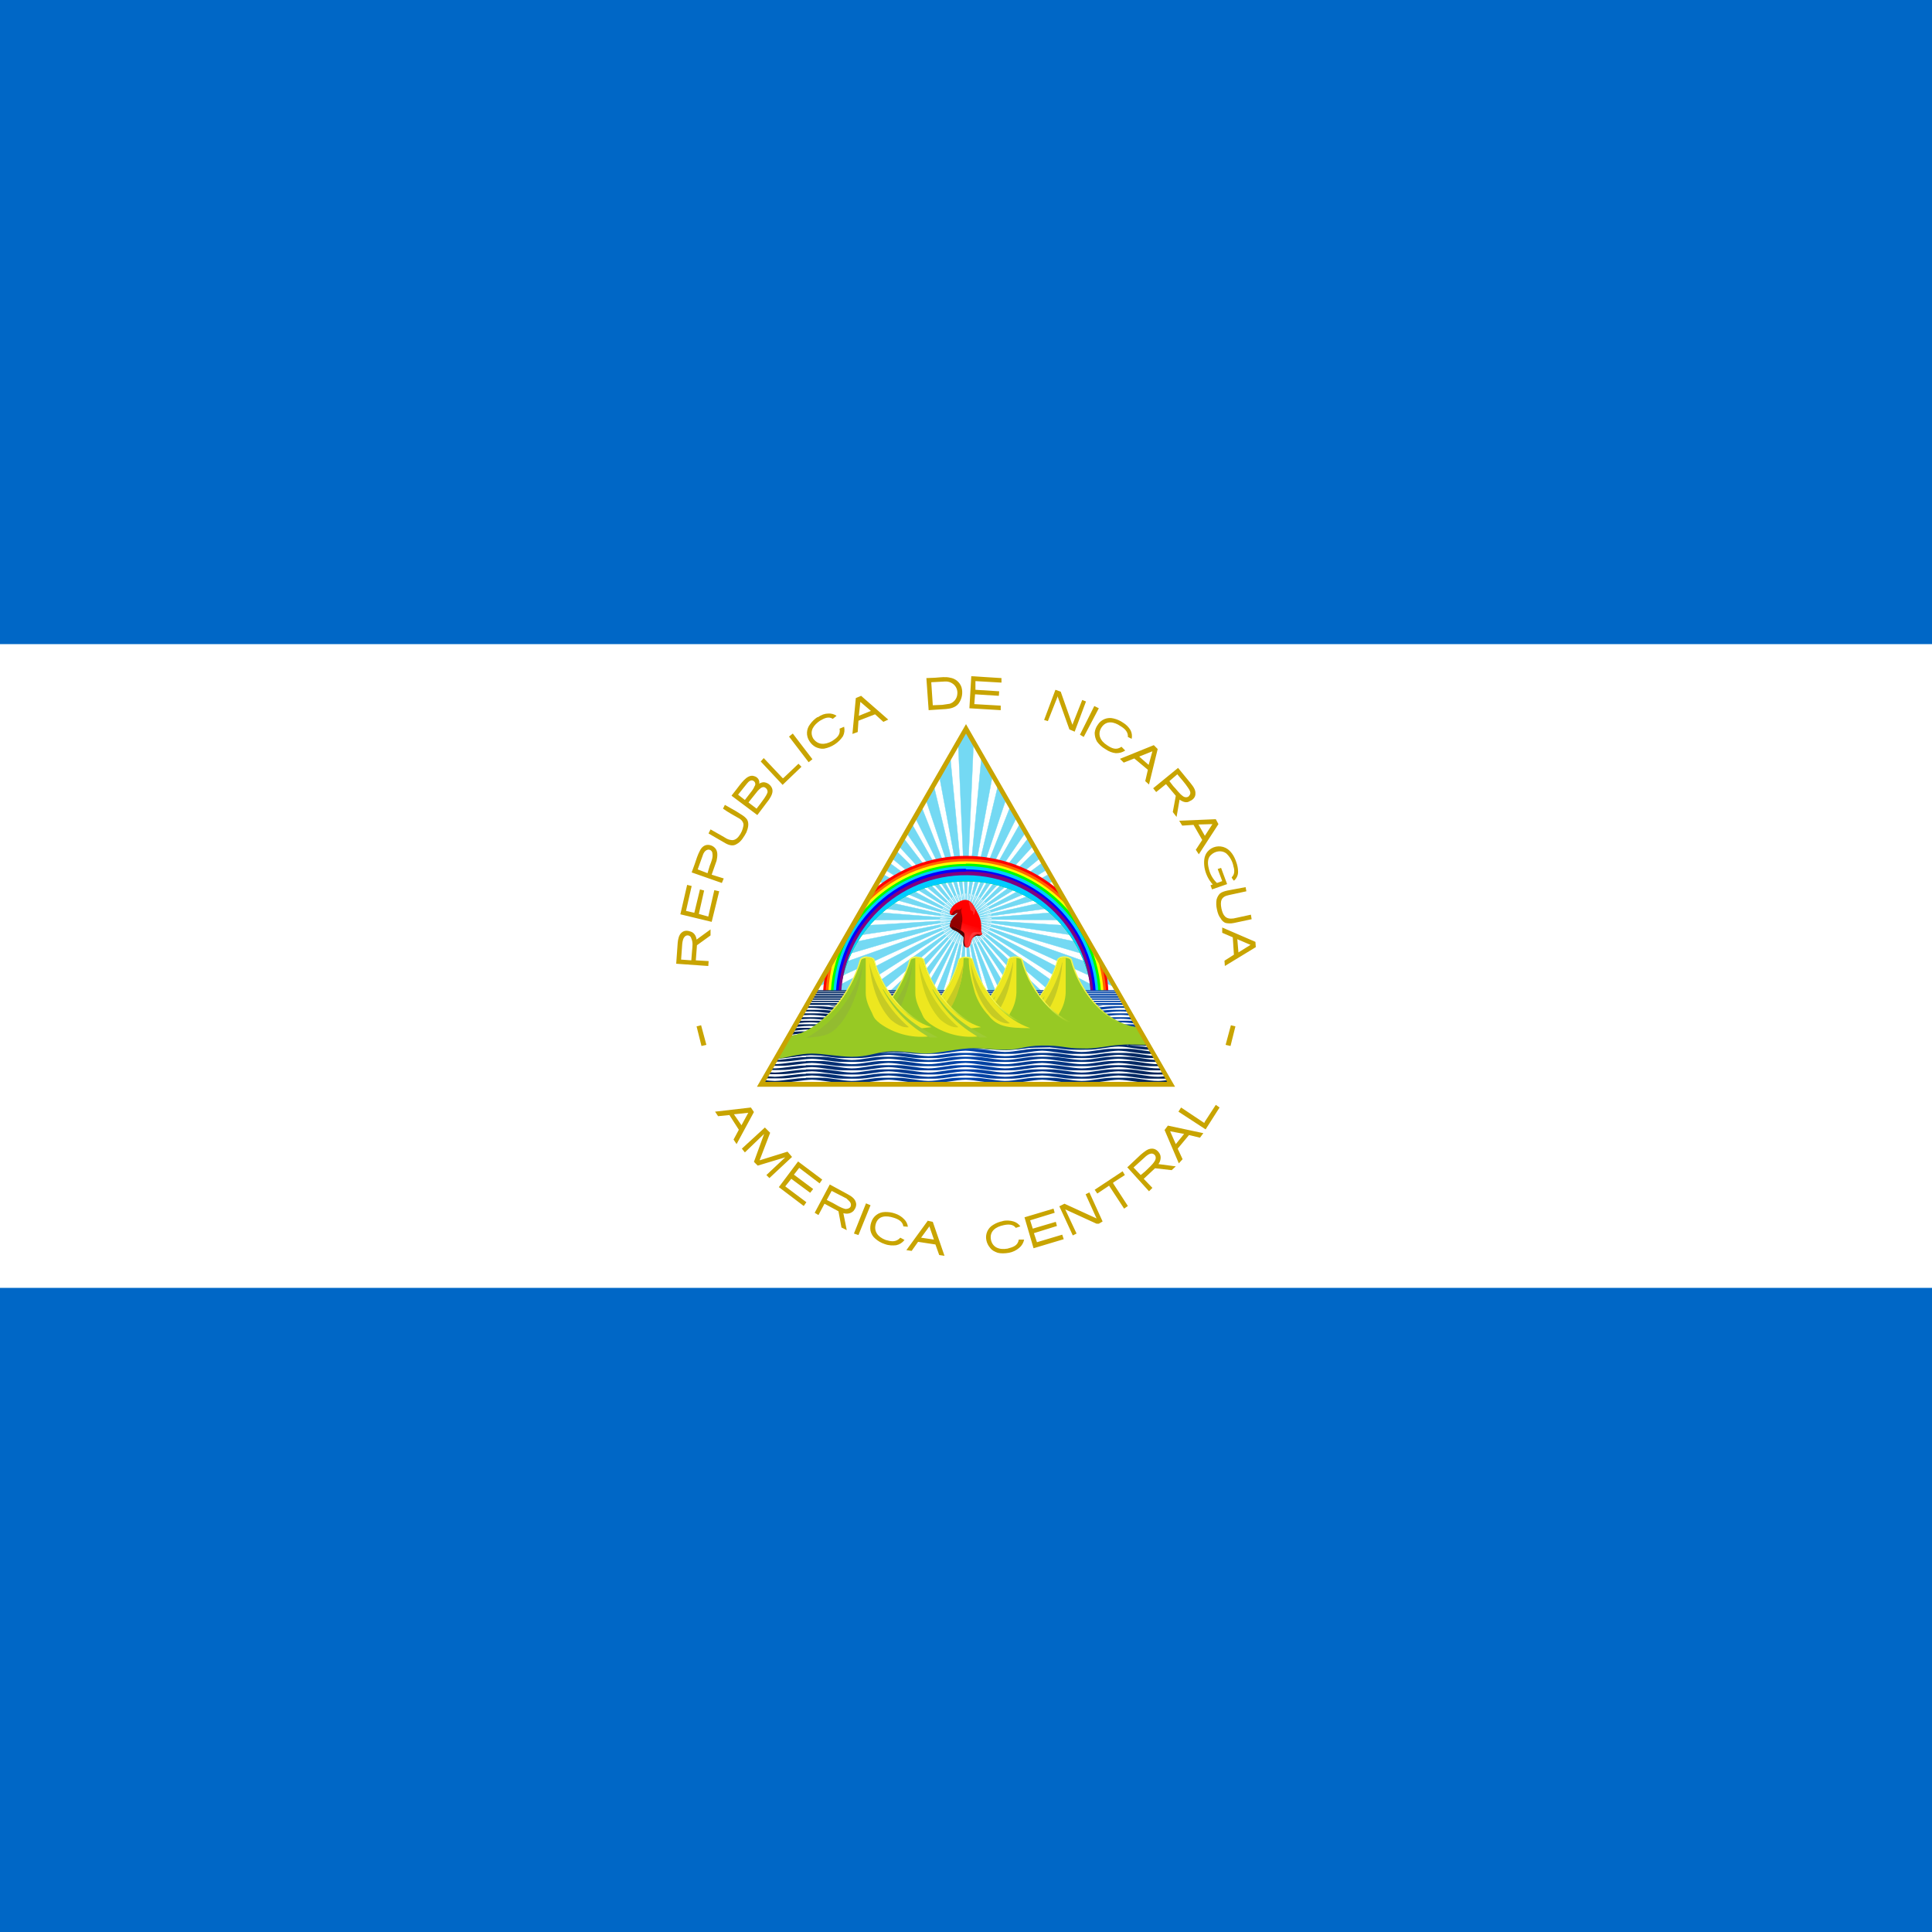
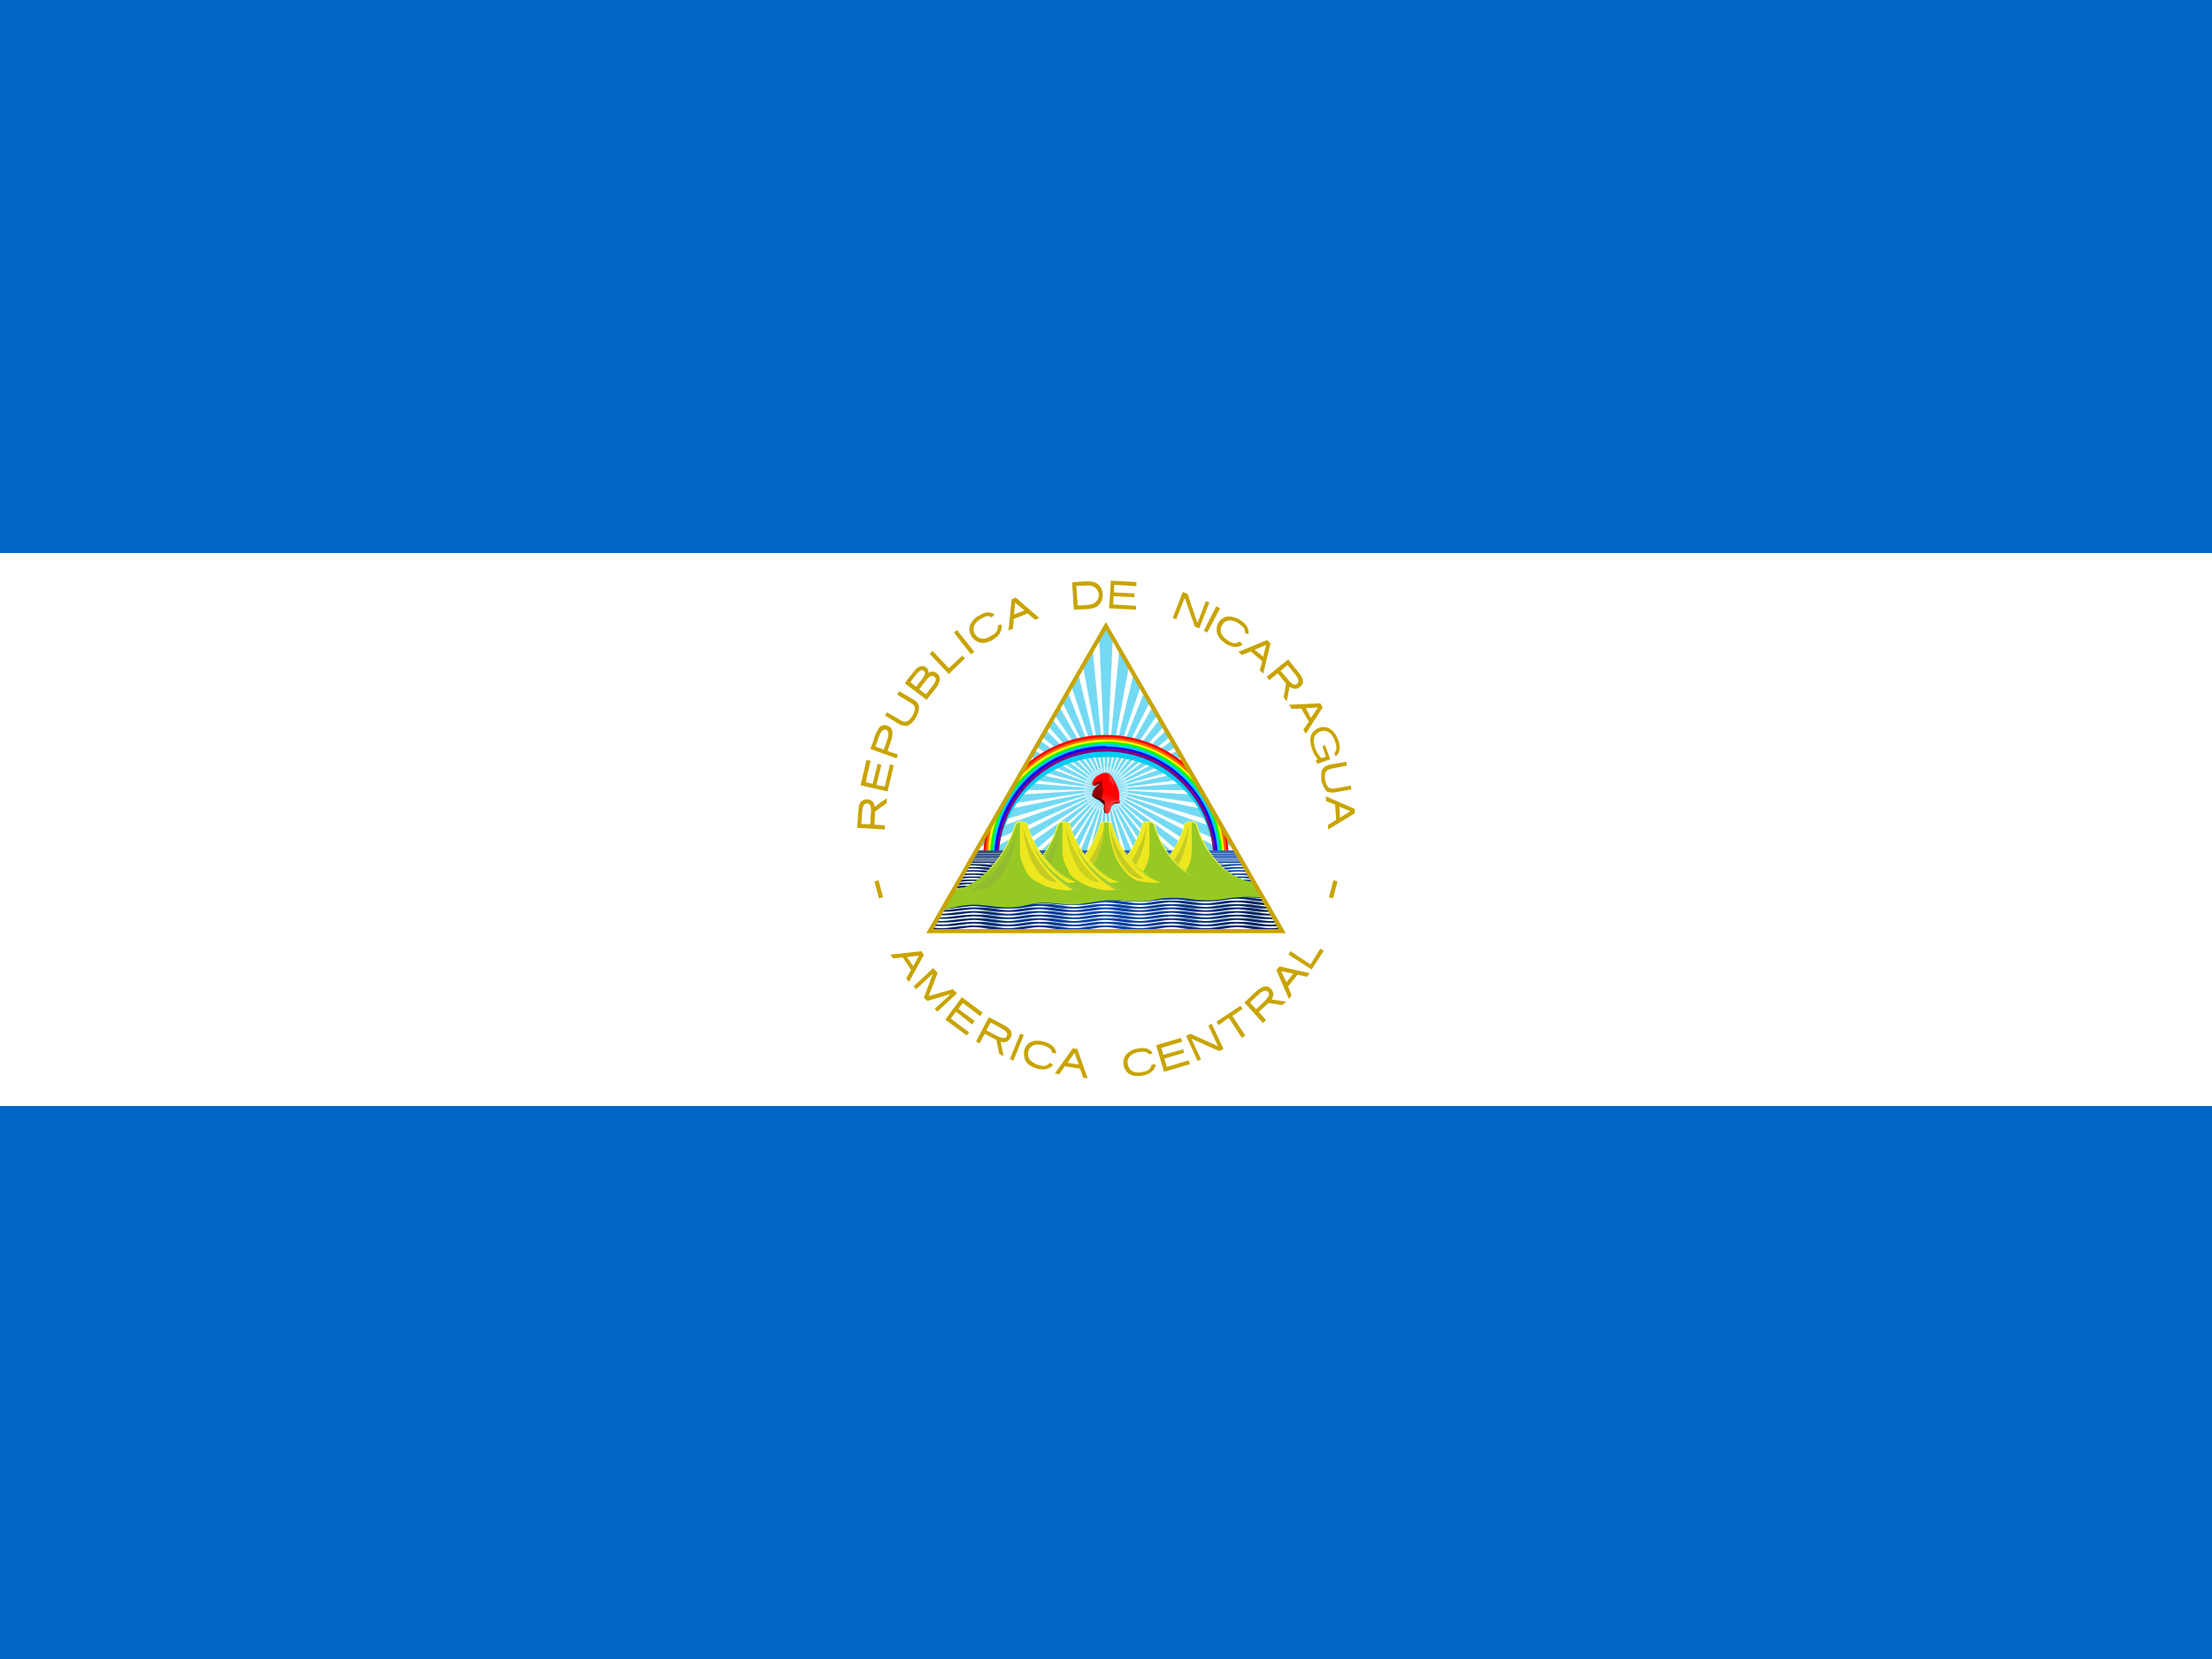
- <svg xmlns="http://www.w3.org/2000/svg" xmlns:xlink="http://www.w3.org/1999/xlink" id="flag-icon-css-ni" viewBox="0 0 512 512">
+ <svg xmlns="http://www.w3.org/2000/svg" xmlns:xlink="http://www.w3.org/1999/xlink" id="flag-icon-css-ni" viewBox="0 0 640 480">
  <defs>
    <linearGradient id="f" x1="498.7" x2="500.6" y1="289.1" y2="283.4" gradientUnits="userSpaceOnUse">
      <stop offset="0" stop-color="#510000" />
      <stop offset=".3" stop-color="#8a0000" />
      <stop offset="1" stop-color="#a00" />
    </linearGradient>
    <linearGradient id="g" x1="501.4" x2="502.9" y1="291.4" y2="287.4" gradientUnits="userSpaceOnUse">
      <stop offset="0" stop-color="#ff2a2a" />
      <stop offset="1" stop-color="red" />
    </linearGradient>
    <linearGradient id="b" x1="484.8" x2="484.8" y1="311.7" y2="317.6" gradientUnits="userSpaceOnUse">
      <stop offset="0" stop-color="#F5F549" />
      <stop offset="1" stop-color="#97C924" />
    </linearGradient>
    <linearGradient id="a">
      <stop offset="0" stop-color="#025" />
      <stop offset=".5" stop-color="#04a" />
      <stop offset="1" stop-color="#025" />
    </linearGradient>
    <linearGradient id="h" x1="444.5" x2="634.4" y1="317.5" y2="317.5" gradientUnits="userSpaceOnUse" xlink:href="#a" />
    <clipPath id="c">
      <path d="M500 226.4l-63.7 110.3h127.4z" />
    </clipPath>
    <linearGradient id="o" x1="444.5" x2="634.4" y1="317.5" y2="317.5" gradientUnits="userSpaceOnUse" xlink:href="#a" />
    <linearGradient id="p" x1="444.5" x2="634.4" y1="317.5" y2="317.5" gradientUnits="userSpaceOnUse" xlink:href="#a" />
    <linearGradient id="q" x1="444.5" x2="634.4" y1="317.5" y2="317.5" gradientUnits="userSpaceOnUse" xlink:href="#a" />
    <linearGradient id="r" x1="444.5" x2="634.4" y1="317.5" y2="317.5" gradientUnits="userSpaceOnUse" xlink:href="#a" />
    <linearGradient id="u" x1="484.8" x2="484.8" y1="311.7" y2="317.6" gradientUnits="userSpaceOnUse" xlink:href="#b" />
    <linearGradient id="x" x1="98.9" x2="125" y1="1440.2" y2="1440.2" gradientTransform="scale(4.45715 .22436)" gradientUnits="userSpaceOnUse" xlink:href="#a" />
    <linearGradient id="j" x1="444.5" x2="634.4" y1="317.5" y2="317.5" gradientUnits="userSpaceOnUse" xlink:href="#a" />
    <linearGradient id="l" x1="444.5" x2="634.4" y1="317.5" y2="317.5" gradientUnits="userSpaceOnUse" xlink:href="#a" />
    <linearGradient id="m" x1="444.5" x2="634.4" y1="317.5" y2="317.5" gradientUnits="userSpaceOnUse" xlink:href="#a" />
    <linearGradient id="i" x1="444.5" x2="634.4" y1="317.5" y2="317.5" gradientUnits="userSpaceOnUse" xlink:href="#a" />
    <linearGradient id="s" x1="484.8" x2="484.8" y1="311.7" y2="317.6" gradientUnits="userSpaceOnUse" xlink:href="#b" />
    <linearGradient id="v" x1="484.8" x2="484.8" y1="311.7" y2="317.6" gradientUnits="userSpaceOnUse" xlink:href="#b" />
    <linearGradient id="y" x1="47.9" x2="61.7" y1="3054.2" y2="3054.2" gradientTransform="scale(9.12405 .1096)" gradientUnits="userSpaceOnUse" xlink:href="#a" />
  </defs>
-   <path fill="#0067c6" d="M0 0h512v512H0z" />
-   <path fill="#fff" d="M0 170.7h512v170.6H0z" />
-   <path fill="#c8a400" d="M179.2 255.4l8.5.6.1-1.3-3.4-.2.3-4 3.6-2.6v-1.6l-3.7 2.7c-.1-.9-.6-1.8-1.5-2.1-.8-.3-1.7-.4-2.4.2-.8.6-1 1.8-1.1 2.7l-.4 5.6zm1.3-1.1l.3-4.2c.1-.7.2-1.5.8-2a1 1 0 0 1 1.6.6c.5 1 .3 2.2.2 3.3l-.2 2.5-2.7-.2zm-.2-12l8.3 2 2-8.1-1.3-.3-1.6 7-2.5-.7 1.4-6.2-1.1-.3-1.5 6.2-2.2-.5 1.5-6.6-1.2-.3-1.8 7.8zm3-11.1l8 2.8.5-1.2-3.2-1 1.3-3.7c.2-1 .4-2.2-.2-3.1a2.6 2.6 0 0 0-2.1-1.1c-1 0-1.7.7-2.1 1.5-.6 1.1-1 2.4-1.4 3.6l-.8 2.2zm1.6-.8l1.3-3.6c.2-.7.6-1.4 1.3-1.6.6-.2 1.3.3 1.3 1 .2 1-.3 2.2-.7 3.2l-.6 2-2.6-1zm2.9-9.5l4.5 2.6c.9.5 2 .8 2.9.2 1.2-.6 2-2 2.6-3.1.4-1 .8-2.3.2-3.4-.7-1-1.9-1.5-2.9-2.2l-3-1.7-.5 1c1.4 1 2.9 1.8 4.3 2.6.7.4 1.3 1.2 1.1 2a6 6 0 0 1-1.2 2.7c-.5.7-1.3 1.2-2.1 1-1-.1-1.6-.7-2.4-1.1l-3-1.7-.5 1zm6.1-10l6.8 5.1 3.1-4.1c.6-.9 1.2-2 .8-3a2.6 2.6 0 0 0-2.2-1.6c-.4 0-1 .2-1.2.4.2-1-.5-1.8-1.3-2-1-.4-2 .3-2.7 1-.8.8-1.5 1.8-2.2 2.7l-1.1 1.4zm1.7-.3l2.4-3c.4-.5 1-1 1.6-.7.6.3.7 1 .4 1.4-.4 1-1 1.6-1.6 2.4l-1 1.3-1.8-1.4zm2.8 2l2.4-3c.5-.5 1-1.1 1.7-1 .6.2 1 .8.9 1.4-.4 1.1-1.2 2-1.9 3l-1 1.3-2.1-1.6zm3.2-10.8l5.8 6.2 5-4.8-.8-.8-4 3.8h-.2l-5-5.3zm7.5-6.6l5.2 6.8 1-.8-5.2-6.8zm7.6-5.2a7.2 7.2 0 0 0-2 1.9 3.8 3.8 0 0 0-.2 4.5 4.4 4.4 0 0 0 1.7 1.6c.7.3 1.4.5 2.2.4a7.7 7.7 0 0 0 5-3.3 3.7 3.7 0 0 0 .3-2.5l-1.2.5c.3 1.7-.8 2.5-2 3.3-2 1.1-3.8 1-5-.7-1.1-2 .2-3.6 1.8-4.7 1.2-.7 2.3-1.2 3.4-.5l1-.8a3.4 3.4 0 0 0-2.2-.6c-.9 0-1.8.3-2.8 1zm10.1-5l-.9 9.5 1.4-.5.2-3 4.4-1.7 2.2 2 1.3-.6-7.2-6.3-1.4.6zm1.2 1l2.8 2.4-3.2 1.3.4-3.7zm17.5-6.3l.6 8.5 4.6-.3c1.2-.1 2.5-.4 3.3-1.4a5 5 0 0 0 .8-4.4 3.8 3.8 0 0 0-3-2.5c-1.2-.3-2.5-.1-3.9 0l-2.4.1zm1.3 1.1l3.7-.2a3.1 3.1 0 0 1 2 .6 2.9 2.9 0 0 1 1.2 2.7 2.9 2.9 0 0 1-2 2.6l-2 .3-2.5.1-.4-6zm10.6-1.6l-.5 8.5 8.3.5V187l-7-.4.2-2.6 6.3.4.1-1.2-6.3-.4v-2.3l6.9.4v-1.2l-8-.5zm22.3 3.6l-3 8 1 .3 2.5-6.3v-.3l.2.4 3 8.4 1.4.6 3-8-1-.4-2.5 6.3v.3l-.2-.3-3-8.5zm11.5 4.9l-4 7.6-1-.6 3.8-7.6zm6.4 3.8a7.2 7.2 0 0 0-2.5-1.1 3.8 3.8 0 0 0-4.2 1.7 4.4 4.4 0 0 0-.8 2.1c0 .8.2 1.6.6 2.3a7 7 0 0 0 2.2 2c1 .7 1.9 1 2.8 1.1 1 0 1.7-.2 2.5-.7l-1-1c-1.4 1-2.6.4-3.8-.4-1.9-1.2-2.6-3-1.5-4.7 1.3-2 3.4-1.5 5-.4 1.2.7 2.1 1.6 2 2.9l1 .5a3.4 3.4 0 0 0-.3-2.3 5.8 5.8 0 0 0-2-2zm8.1 6l-8.9 3.6 1 1 2.8-1.1 3.6 3-.7 3 1 .9 2.3-9.4-1-1zm-.3 1.6l-1 3.6-2.5-2.2 3.5-1.4zm6.8 4.4l-6.6 5.4.8 1 2.6-2.1 2.6 3.1-.8 4.3 1 1.3.8-4.6c.8.6 1.9 1 2.7.4.8-.3 1.5-1 1.5-1.9.1-1.2-.7-2.1-1.4-3l-3.2-3.9zm-.2 1.7c1 1.2 2 2.3 2.8 3.5.4.6 1 1.4.4 2.1-.3.6-1.2.6-1.7.2-1-.7-1.7-1.8-2.6-2.7l-1-1.3 2.1-1.8zm10.1 11.9l-9.6.4.8 1.3 3-.2 2.3 4-1.7 2.6.8 1.2 5.2-8-.7-1.3zm-.8 1.3l-2 3.1-1.7-3 3.7-.1zm6.3 10c-.5-1.5-1.4-3-2.8-3.7a4 4 0 0 0-4.8 1c-1 1.2-1 2.8-.8 4.2a9 9 0 0 0 2.2 4.5l-.6.2.4 1.1 4-1.4-1.6-4.3-.9.3 1.2 3.2-1.4.5a7.5 7.5 0 0 1-2.2-4c-.3-1.2-.3-2.6.6-3.4 1-1 2.7-1.4 4-.5a6.2 6.2 0 0 1 2 3.6c.3.9.3 2-.4 2.7-.2.1 0 .3.1.5l.4.5a3 3 0 0 0 1.1-2.4c0-.9-.2-1.8-.5-2.6zm2.5 6.7l-4.8.9c-.9.2-1.5.4-2 .8-.4.4-.7.9-.9 1.6a6.8 6.8 0 0 0 .1 2.6c.2 1 .5 1.8 1 2.4.3.6.8 1 1.3 1.2.6.1 1.3.2 2.2 0l4.7-1-.2-1.2-4.6 1c-2.1.3-2.8-.8-3.2-2.6-.4-2-.1-3.2 2-3.6l4.6-1-.2-1.1zm2.6 14.5l-8.8-3.8v1.4l2.8 1.2.3 4.6-2.5 1.6.1 1.4 8.2-5-.1-1.4zm-1.3.8l-3.2 2-.3-3.5 3.5 1.5zm-145.6 21.3l-1.2.3 1.3 5.2 1.3-.3zm140.4 0l1.2.3-1.3 5.2-1.3-.3zM199 293.5l-9.5 1.1.8 1.2 3-.3 2.5 3.9-1.4 2.6.8 1.2 4.6-8.5-.8-1.2zm-.7 1.4l-1.8 3.3-2-2.9 3.8-.4zm4.4 3.9l-6.1 5.6.8 1 5.1-4.9-2.7 7.4 1 1 7.3-2.2-5 4.7.8.8 6-5.6-1.2-1.4-7.4 2.3 2.8-7.3zm8.8 9l-5.1 6.8 6.6 5 .7-1-5.6-4.2 1.6-2 5 3.7.8-1-5.1-3.8 1.4-1.8 5.4 4.1.7-1-6.4-4.8zm8.4 6.1l-4 7.5 1 .6 1.6-3 3.7 2 .8 4.3 1.4.7-.9-4.5c1 .3 2 .1 2.7-.6.5-.6.9-1.5.6-2.3-.3-1.1-1.4-1.7-2.3-2.2l-4.6-2.5zm.5 1.7l3.9 2c.5.5 1.3 1 1.2 1.8 0 .7-.8 1-1.4 1-1.3-.3-2.3-1-3.4-1.6l-1.6-.8 1.3-2.4zm9.1 3.3l-3.2 8 1.2.4 3.2-7.9zm7.7 2.7a7.2 7.2 0 0 0-2.7-.4 3.8 3.8 0 0 0-3.6 2.7 4.4 4.4 0 0 0-.2 2.3c.2.8.6 1.5 1.2 2a7 7 0 0 0 2.6 1.5c1.1.4 2.1.4 3 .3a3.7 3.7 0 0 0 2.2-1.4l-1.1-.6c-1.2 1.3-2.5 1-3.9.6-2.1-.8-3.2-2.3-2.6-4.3.7-2.2 2.8-2.2 4.7-1.6 1.3.4 2.4 1 2.6 2.3l1.2.1a3.4 3.4 0 0 0-1-2 5.8 5.8 0 0 0-2.4-1.5zm8.6 2l-5.6 7.7 1.4.2 1.7-2.4 4.6.7 1 2.8 1.4.2-3.1-9-1.4-.3zm.5 1.4l1.2 3.5-3.4-.5 2.2-3zm19.5-1.4a7.2 7.2 0 0 0-2.6 1 3.8 3.8 0 0 0-1.8 4.1 4.4 4.4 0 0 0 1 2c.5.7 1.2 1 2 1.3.8.2 1.8.2 3 0a5.8 5.8 0 0 0 2.7-1.3 3.7 3.7 0 0 0 1.3-2.2H270c-.3 1.7-1.6 2-3 2.4-2.3.4-4-.4-4.4-2.4-.4-2.3 1.4-3.4 3.3-3.8 1.3-.3 2.6-.3 3.3.7l1.2-.4a3.4 3.4 0 0 0-1.8-1.3 5.8 5.8 0 0 0-3-.1zm5.7-1l2.4 8.2 8-2.4-.4-1.2-6.7 2-.8-2.4 6.1-1.9-.3-1.1-6.1 1.8-.7-2.2 6.5-2-.3-1.1-7.7 2.3zm9.2-3l3.6 7.8 1-.5-3-6.4 8.3 3.8h.6l1-.6-3.5-7.7-1 .5 2.9 6.4-8.5-3.9-1.4.7zm9.4-4.3l.7 1 3-2 .1-.1 4 6.1 1-.7-3.9-6v-.2l3.1-2-.6-1zm8.6-6l5.8 6.4.9-.9-2.3-2.4 3-2.8 4.4.5 1.1-1-4.6-.6c.6-.8.8-2 .3-2.8-.4-.7-1.1-1.3-2-1.3-1.2 0-2 .8-3 1.6l-3.6 3.4zm1.7.1l3.3-3c.5-.4 1.4-1 2.1-.5.6.4.6 1.2.2 1.8-.6 1-1.6 1.8-2.5 2.7l-1.2 1-1.9-2zm8.2-10l3.8 8.9 1-1.1-1.3-2.8 3-3.6 2.9.7.9-1.2-9.4-2-.9 1.2zm1.5.4l3.7.7-2.2 2.7-1.5-3.4zm2.2-5.2l7.2 4.7 3.7-5.8-1-.7-3 4.6v.2l-.2-.1-6-4z" />
-   <g clip-path="url(#c)" transform="translate(-170.7) scale(.85333)">
+   <path fill="#0067c6" d="M0 0h640v480H0z" />
+   <path fill="#fff" d="M0 160h640v160H0z" />
+   <path fill="#c8a400" d="M248 239.5l8 .5v-1.2l-3-.2.2-3.8 3.3-2.4.1-1.5-3.5 2.5c-.1-.8-.6-1.7-1.4-2-.8-.2-1.6-.2-2.3.3-.8.6-1 1.6-1 2.5l-.4 5.3zm1.2-1.1l.3-4c.1-.6.2-1.4.8-1.8a1 1 0 0 1 1.5.5c.4 1 .2 2.1.1 3.2l-.1 2.2-2.6-.1zm-.2-11.2l7.8 1.8 1.8-7.6a198 198 0 0 1-1.1-.2l-1.5 6.4-2.4-.5 1.4-5.8-1.1-.3-1.4 5.8-2-.5 1.4-6.2-1.2-.2-1.7 7.3zm2.8-10.5l7.6 2.7.4-1.1-3-1 1.2-3.5c.2-1 .4-2-.1-3a2.5 2.5 0 0 0-2-1c-1 0-1.6.7-2 1.5-.6 1-1 2.2-1.3 3.4l-.8 2zm1.5-.7l1.2-3.4c.3-.6.6-1.3 1.3-1.5a1 1 0 0 1 1.2.9c.2 1-.3 2-.6 3l-.7 1.9-2.4-.9zm2.7-9l4.3 2.6c.8.4 1.8.6 2.7.2a6.5 6.5 0 0 0 2.4-3c.4-1 .8-2.2.2-3.2-.6-1-1.7-1.4-2.7-2l-2.7-1.6-.6 1 4 2.4c.7.4 1.2 1 1.1 1.9a6 6 0 0 1-1.2 2.5c-.4.6-1.2 1.1-2 1-.8-.2-1.5-.8-2.2-1.2l-2.7-1.5-.6 1zm5.8-9.3l6.3 4.8 3-3.8c.6-.9 1-2 .7-3a2.5 2.5 0 0 0-2-1.4c-.5 0-1 .3-1.2.4.2-.9-.5-1.7-1.2-1.9-1-.3-2 .3-2.6 1l-2 2.5-1 1.4zm1.6-.3c.7-1 1.4-2 2.2-2.8.4-.4 1-1 1.5-.6.5.2.7.9.4 1.3-.4.9-1 1.5-1.6 2.3l-.8 1.1-1.7-1.3zm2.6 2l2.3-3c.4-.4 1-1 1.6-.8.6.1 1 .7.8 1.3-.3 1-1.1 1.8-1.8 2.7l-1 1.3-2-1.5zm3-10.2l5.5 5.8 4.7-4.5-.8-.8-3.8 3.6h-.1l-4.7-5zm7-6.2l4.9 6.3 1-.7-5-6.3zm7.2-4.9a6.7 6.7 0 0 0-2 1.8 3.6 3.6 0 0 0-.1 4.2 4.1 4.1 0 0 0 1.6 1.5 3.6 3.6 0 0 0 2 .4 6.5 6.5 0 0 0 2.7-1 5.4 5.4 0 0 0 2-2c.4-.8.5-1.6.3-2.4l-1 .4c.2 1.6-.8 2.4-2 3-1.8 1.2-3.5 1.1-4.6-.5-1.1-1.9 0-3.4 1.6-4.4 1.1-.7 2.2-1.2 3.2-.5l.9-.8a3.2 3.2 0 0 0-2-.6c-.9 0-1.7.4-2.6 1zm9.5-4.7l-.9 9 1.3-.5.2-2.8 4-1.6 2.2 1.8 1.2-.5-6.8-5.9-1.2.5zm1 1l2.7 2.2-3 1.2.3-3.5zm16.5-6l.5 8 4.3-.2c1.2-.2 2.4-.4 3.1-1.4 1-1 1.2-2.7.7-4.1a3.5 3.5 0 0 0-2.7-2.4c-1.2-.2-2.4 0-3.6 0l-2.3.2zm1.2 1.1l3.5-.1a3 3 0 0 1 1.8.5c.8.6 1.3 1.5 1.2 2.5a2.7 2.7 0 0 1-2 2.4c-.6.2-1.3.2-1.9.3l-2.2.1-.4-5.7zm10-1.5l-.5 8 7.8.4v-1.1l-6.6-.4.1-2.4 6 .3v-1.1l-5.9-.3.1-2.2 6.4.4v-1.2l-7.5-.4zm20.8 3.3l-2.9 7.5 1 .4 2.4-6v-.2l.2.3 2.8 8 1.3.5 2.9-7.5-1-.4-2.3 6-.1.2-.2-.3-2.7-8zM353 176l-3.7 7-1-.5 3.6-7.1zm6 3.5a6.7 6.7 0 0 0-2.4-1 3.6 3.6 0 0 0-4 1.5 4.1 4.1 0 0 0-.6 2.1c0 .7.1 1.4.6 2.1.4.7 1 1.3 2 2a6 6 0 0 0 2.7 1 3.5 3.5 0 0 0 2.2-.7l-.8-.9c-1.4 1-2.5.3-3.6-.4-1.8-1.2-2.5-2.8-1.4-4.5 1.2-1.8 3.1-1.3 4.7-.3 1 .7 2 1.5 1.8 2.7l1 .4a3.2 3.2 0 0 0-.3-2c-.4-.8-1-1.4-1.9-2zm7.6 5.7l-8.3 3.4 1 .9 2.6-1 3.3 2.8-.7 2.7 1 .9 2.1-8.8-1-.9zm-.3 1.4l-.8 3.4-2.5-2 3.3-1.4zm6.4 4.2l-6.2 5 .7 1 2.5-2 2.4 3-.7 4 .9 1.1.8-4.2c.7.5 1.7.8 2.5.4.7-.4 1.4-1 1.4-1.8 0-1.1-.7-2-1.3-2.8l-3-3.7zm-.2 1.6l2.6 3.2c.4.6.9 1.4.4 2-.3.6-1.1.6-1.6.2-1-.7-1.6-1.7-2.4-2.6l-1-1.1 2-1.7zm9.5 11.1l-9 .4.7 1.2 2.8-.1 2.2 3.8-1.6 2.3.7 1.2 4.9-7.6-.7-1.2zm-.7 1.2l-2 3-1.5-2.8 3.5-.2zm5.9 9.4c-.5-1.3-1.3-2.7-2.7-3.4a3.8 3.8 0 0 0-4.5 1c-1 1-1 2.5-.7 3.9.3 1.5 1 3 2 4.1l-.6.2.4 1.1 3.8-1.3-1.5-4.1-.8.3 1 3-1.2.5a7 7 0 0 1-2.1-3.8c-.3-1.1-.3-2.4.5-3.2 1-1 2.6-1.3 3.7-.5s1.7 2.1 2 3.4c.3.9.2 1.9-.4 2.6-.2 0 0 .3.1.4l.3.5a2.8 2.8 0 0 0 1.1-2.2 7 7 0 0 0-.4-2.5zm2.3 6.3l-4.5.8a4.1 4.1 0 0 0-1.9.8 2.5 2.5 0 0 0-.8 1.5v2.4c.3 1 .6 1.7 1 2.3.3.6.7 1 1.2 1a4 4 0 0 0 2 0l4.5-.8-.2-1.1-4.4.8c-2 .4-2.6-.6-3-2.4-.3-1.8 0-3 1.9-3.3l4.4-.9-.2-1.1zm2.4 13.6l-8.3-3.6.1 1.4 2.6 1 .3 4.4-2.4 1.5.1 1.3 7.7-4.7-.1-1.3zm-1.2.7l-3 1.9-.2-3.2 3.2 1.3zm-136.5 20l-1.2.3 1.3 4.9 1.2-.3zm131.6 0l1.2.3-1.3 4.9-1.2-.3zm-119.2 20.5l-9 1 .8 1.1 2.8-.3 2.4 3.6-1.4 2.5.8 1 4.3-7.8-.7-1.1zm-.7 1.3l-1.7 3-1.8-2.6 3.5-.4zm4.1 3.6l-5.7 5.3.8.8 4.8-4.5-2.6 7 1 .9 6.8-2-4.7 4.3.8.8 5.7-5.3-1.2-1.2-7 2 2.6-6.7zm8.3 8.4l-4.8 6.5 6.2 4.6.7-.9-5.3-4 1.5-2 4.7 3.7.7-1-4.7-3.5 1.3-1.7 5 3.8.7-1-6-4.5zm7.8 5.8l-3.7 7 1 .6 1.5-2.8 3.4 1.8.8 4 1.3.7-.9-4.2c.9.3 2 .1 2.5-.6.5-.6.9-1.3.6-2.1-.2-1-1.3-1.6-2.1-2.1l-4.4-2.3zm.5 1.5l3.6 2c.6.4 1.3.9 1.2 1.6 0 .7-.7 1-1.3.9-1.2-.2-2.2-.9-3.2-1.4l-1.5-.8 1.2-2.3zm8.6 3.2l-3 7.4 1 .5 3-7.4zm7.2 2.5a6.7 6.7 0 0 0-2.6-.4 3.6 3.6 0 0 0-3.4 2.6 4.1 4.1 0 0 0 0 2.1c0 .8.4 1.4 1 2a6 6 0 0 0 2.4 1.3 5.4 5.4 0 0 0 2.9.2 3.4 3.4 0 0 0 2-1.2l-1-.6c-1 1.3-2.3 1-3.6.5-2-.7-3.1-2-2.5-4 .7-2 2.7-2 4.4-1.5 1.2.4 2.3 1 2.4 2.1l1.2.2a3.2 3.2 0 0 0-.9-2 5.4 5.4 0 0 0-2.3-1.3zm8 1.8l-5.2 7.3 1.3.2 1.6-2.3 4.4.7.9 2.6 1.3.2-3-8.5-1.3-.2zm.5 1.3l1.2 3.4-3.2-.5 2-2.9zm18.3-1.2c-1 .1-1.7.4-2.4.9a3.6 3.6 0 0 0-1.7 3.9c.1.7.4 1.3 1 2 .4.5 1 .8 1.8 1 .7.2 1.7.2 2.8 0 1-.2 2-.6 2.6-1.2a3.4 3.4 0 0 0 1.1-2h-1.2c-.3 1.6-1.5 2-2.8 2.2-2.1.4-3.7-.3-4.1-2.3-.4-2.1 1.3-3.1 3-3.5 1.3-.2 2.5-.3 3.2.7l1-.4a3.2 3.2 0 0 0-1.6-1.3 5.4 5.4 0 0 0-2.7 0zm5.3-1l2.3 7.7 7.5-2.2-.4-1.1-6.3 1.9-.7-2.4 5.7-1.7-.3-1-5.7 1.6-.6-2 6-1.8-.3-1.1-7.2 2.1zm8.7-2.7l3.3 7.3 1-.5-2.8-6 7.8 3.5h.5l1-.5-3.4-7.3-1 .5 2.8 6-8-3.6-1.2.6zm8.8-4.1l.6 1 2.8-2h.2l3.7 5.7 1-.7-3.7-5.6v-.1l2.9-2-.6-.9zm8-5.6l5.4 6 .9-.9-2.1-2.3 2.8-2.6 4 .6 1.2-1-4.3-.6c.5-.7.7-1.8.2-2.6-.4-.7-1-1.3-1.9-1.2-1 0-2 .8-2.7 1.4l-3.5 3.3zm1.6.1l3-2.8c.6-.4 1.4-.9 2-.5.7.3.7 1.1.3 1.6-.6 1-1.5 1.7-2.4 2.6l-1.1 1-1.8-2zm7.7-9.4l3.6 8.3.8-1-1-2.6 2.7-3.4 2.7.6.9-1-8.8-2-.9 1.1zm1.4.3l3.5.7-2 2.5-1.5-3.2zm2.1-4.8l6.7 4.3 3.5-5.4-1-.6-2.7 4.3-.1.2h-.1l-5.7-3.8z" />
+   <g clip-path="url(#c)" transform="matrix(.8 0 0 .8 -80 0)">
    <path fill="#fff" d="M500 226.4l-31.5 54.5-15.4 26.7h93.8l-14.7-25.4-32.2-55.8z" />
    <g id="e">
      <g id="d">
        <path fill="#17c0eb" stroke="#17c0eb" stroke-width=".1" d="M500 226.4l-2.4 4 2.4 55 2.4-55z" opacity=".6" />
        <path fill="#fff" d="M500 277.5h-.1l.1 3 .1-3h-.1z" />
      </g>
      <use width="100%" height="100%" transform="rotate(72 500 285.5)" xlink:href="#d" />
      <use width="100%" height="100%" transform="rotate(144 500 285.5)" xlink:href="#d" />
      <use width="100%" height="100%" transform="rotate(-144 500 285.5)" xlink:href="#d" />
      <use width="100%" height="100%" transform="rotate(-72 500 285.5)" xlink:href="#d" />
    </g>
    <use width="100%" height="100%" transform="rotate(8 500 285.5)" xlink:href="#e" />
    <use width="100%" height="100%" transform="rotate(16 500 285.5)" xlink:href="#e" />
    <use width="100%" height="100%" transform="rotate(24 500 285.5)" xlink:href="#e" />
    <use width="100%" height="100%" transform="rotate(32 500 285.5)" xlink:href="#e" />
    <use width="100%" height="100%" transform="rotate(40 500 285.5)" xlink:href="#e" />
    <use width="100%" height="100%" transform="rotate(48 500 285.5)" xlink:href="#e" />
    <use width="100%" height="100%" transform="rotate(56 500 285.5)" xlink:href="#e" />
    <use width="100%" height="100%" transform="rotate(64 500 285.5)" xlink:href="#e" />
    <path fill="red" d="M500 265.8a44.2 44.2 0 0 0-29 10.8L456.4 302a45 45 0 0 0-.8 8.3h5a39.4 39.4 0 0 1 78.7 0h5a45 45 0 0 0-.7-8.3L529 276.6a44.3 44.3 0 0 0-29-10.8z" />
    <path fill="#f60" d="M500 266.7a43.5 43.5 0 0 0-30.3 12.2l-12 20.9a43.6 43.6 0 0 0-1.3 10.4h4.3a39.4 39.4 0 0 1 78.6 0h4.3a43.9 43.9 0 0 0-1.3-10.5l-12-20.8a43.5 43.5 0 0 0-30.3-12.2z" />
    <path fill="#ff0" d="M500 267.5a42.7 42.7 0 0 0-32 14.3l-8.7 15a42.7 42.7 0 0 0-2 13.5h3.3a39.4 39.4 0 0 1 78.7 0h3.5c0-4.7-.8-9.2-2.1-13.4l-8.8-15.1a42.6 42.6 0 0 0-31.9-14.3z" />
    <path fill="#0f0" d="M500 268.3a42 42 0 0 0-34.9 18.6l-2.8 4.9a41.8 41.8 0 0 0-4.3 18.5h2.7a39.4 39.4 0 0 1 78.6 0h2.7a41.8 41.8 0 0 0-4.3-18.5l-2.8-5a42 42 0 0 0-34.9-18.6z" />
    <path fill="#0cf" d="M500 269a41.2 41.2 0 0 0-41.2 41.3h1.9a39.4 39.4 0 0 1 78.6 0h1.9A41.2 41.2 0 0 0 500 269z" />
    <path fill="#00f" d="M500 269.8a40.4 40.4 0 0 0-40.4 40.4h1.4a39 39 0 1 1 78 0h1.4A40.4 40.4 0 0 0 500 270z" />
    <path fill="purple" d="M500 270.7a39.6 39.6 0 0 0-39.6 40.3h.8v-.8a38.8 38.8 0 1 1 77.6.8h.8v-.8a39.6 39.6 0 0 0-39.6-39.6z" />
    <path fill="#510000" d="M500.4 288.1c-.7 0-1.2-.5-1.8-.6a2.2 2.2 0 0 0-.7 2.1c.3.1.3.4.9.9s.5.7.4 2c0 .4.1 1.5.6 1.6.5.1 1-.3 1.1-1.2.1-.7.4-1.2.7-1.6.3-1.9-.2-2.6-1.2-3.2z" />
    <path fill="red" d="M497.2 283.5c-.6 0-1.6 1-2 .5-.2-.3-.3-.9 0-1.4a4.8 4.8 0 0 1 2.2-2.3c2.3-1.4 3.9-1 5 1 1.1 1.8 2.2 3.8 2.3 5.4 0 .5.3 1.4-.2 1.9-1.3 1.4-4.6-1.5-6.5-1-.6.1-1.4.6-2 .2-.4-.3 0-1 .3-1.3.6-.5 1.5-2.4 1.4-3.2 0-.4 0 .2-.5.2z" />
    <path fill="url(#f)" d="M497 282.6c-1.2.4-1 1-1.6 1.5.2.1.8.3 1.4-.3.2-.2.5-.3.7-.3l-.7.7a5.2 5.2 0 0 0-1.4 1.8c-.3.8-.4 1.7-.3 1.8 0 0 .4.8 1.5 1.2 2 .8 2.4 2.5 4.5 2.5 1.6 0 1.4-1.1 2.7-.9 1 .2 1.7-.7.6-1.2a14 14 0 0 0-5.4 0c-.4-4 0-2.6-.1-4.4-.1-1.7-.7-1.8 0-3.3-.5 1-1.2.8-2 .8z" />
    <path fill="#ff2a2a" d="M501 279.8l-.1.6.3 1 .2 1c0 .3.4.4.7.6.4.3 0 1 .3 1.1.2 0 .5-1 .5-1.2v-.7a15.3 15.3 0 0 0-.5-.9 3.6 3.6 0 0 0-.2-.3 4.2 4.2 0 0 0-.8-.9 4 4 0 0 0-.3-.2l-.2-.1z" />
    <path fill="url(#g)" d="M501.3 287.4l-2-.7c-1.3-.4-2.6-1.2-3.5-.8-.3.1-.3.4-.4.9 0 .5-.5 1.3 0 1 .6-.4 2.4.8 3 1.1.3.2 1 .6 1.1 1 .2.6 0 1.8 0 2.4 0 .5.2 1.8.7 2 .6.1 1.1-.4 1.3-1.3.3-.9.4-1.4.8-1.9s.8-.8 1.3-.9c.6 0 1.4.5 1.4-.2 0-.4-.4-.8-.2-1.4.1-.5-.4-.4-.9-.6l-2.7-.6z" />
    <path fill="#910000" d="M498.4 288.9c-.4-.2-2.3-1.5-3-1-.3 0-.4 0-.4-.3l.2-.9c0-.3.2-.8.5-1 .7-.6 2.3.5 3.1.8l-.4 2.4z" />
    <path fill="#ff3a3a" d="M501.8 291.4c.9-1.6 1.5-1.4 2.6-1.4.4 0 .5-.3.4-.7-.3.6-1.7 0-2.5.3-1.5.7-1.2 3.7-2 4 .8.7 1.1-1.7 1.5-2.2z" />
    <g fill="url(#h)">
      <path fill="#fff" d="M453.1 307.6l-10 17.3H557l-10-17.2h-93.8z" />
      <g id="n" fill="url(#i)">
        <path id="k" fill="url(#j)" d="M449.7 321.4a36 36 0 0 0-4.7.3l-.5.9c2.4-.3 4.7-.7 7.2-.7 3.2 0 6.2.8 9.7.8h4.6c3.5 0 6.4-.8 9.7-.8 3.3 0 6.3.8 9.8.8h4.6c3.5 0 6.4-.8 9.7-.8 3.3 0 6.3.8 9.8.8h4.5c3.5 0 6.5-.8 9.8-.8 3.3 0 6.3.8 9.8.8h4.5c3.5 0 6.5-.8 9.8-.8 2.6 0 5 .5 7.5.7l-.5-1a38 38 0 0 0-4.4-.2h-4.5c-3.5 0-6.5.7-9.8.8-3.3 0-6.3-.8-9.8-.8H522c-3.5 0-6.5.7-9.8.8-3.3 0-6.3-.8-9.8-.8H498c-3.5 0-6.5.7-9.8.8-3.3 0-6.3-.8-9.8-.8h-4.5c-3.5 0-6.5.7-9.8.8-3.3 0-6.2-.8-9.7-.8h-4.6z" />
        <use width="100%" height="100%" y="-1.1" fill="url(#l)" xlink:href="#k" />
        <use width="100%" height="100%" y="-2.2" fill="url(#m)" xlink:href="#k" />
      </g>
      <use width="100%" height="100%" y="-3.3" fill="url(#o)" xlink:href="#n" />
      <use width="100%" height="100%" y="-6.7" fill="url(#p)" xlink:href="#n" />
      <path fill="url(#q)" d="M453.2 307.5v.2h93.7l-.1-.2h-93.6zm-.2.3l-.1.3H547l-.1-.3h-94zm-.2.4l-.2.3h94.8l-.2-.3h-94.4zm-.3.5l-.3.5h95.6l-.3-.5h-95zm-.4.7l-.3.5h96.4l-.3-.5h-95.8zm-.4.7l-.2.4h97l-.2-.4h-96.6zm-.4.7l-.2.4H549l-.3-.4h-97.4zm-.4.7l-.3.6h98.8l-.3-.6H451z" />
      <path fill="url(#r)" d="M457.4 312.3c3.4.7 3.7 0 3.7 0zm81.5 0s.3.7 3.7 0z" />
    </g>
    <g fill="#ccd11e">
      <g id="t">
        <path fill="url(#s)" d="M530.6 297c-1.7 0-2.2.9-2.2.9-2.7 10.6-11.8 21.3-22.6 21.3h-8V330h61.4l-6.2-11c-9.7-1.4-17.6-11.3-20.1-21.1 0 0-.6-.9-2.3-.9z" />
        <path fill="#97c924" d="M530.6 297.5c-.8 0-1.2.1-1.5.3l-.3.3a33.6 33.6 0 0 1-8.4 14.7c-4 4.1-9 6.9-14.6 6.9h-7.7v9.9H559l-5.7-10c-4.7-.7-9-3.2-12.4-6.8a33.6 33.6 0 0 1-8.4-14.7l-.3-.3a2.8 2.8 0 0 0-1.6-.3z" />
        <path fill="#ede71f" d="M530.6 297.5h.4v10.8a13 13 0 0 1-2 6.4c-.5 1.6-1 1-2.3 2.9a25.4 25.4 0 0 1-5.2 1.2c-2.5.4-8 .8-10.9.1a23 23 0 0 0 9.8-6 30.6 30.6 0 0 0 2.1-2.5 33.7 33.7 0 0 0 3-4.4l1-2a33.9 33.9 0 0 0 1.3-2.9 29.8 29.8 0 0 0 1-3l.3-.3.6-.2 1-.1z" />
        <path fill="#c6cb24" d="M530 298.9c-.5 6-2.3 13.2-6.7 17.8-1.6 1.3-3.7 2.6-5.6 2.3 6.7-5.5 10.8-14 12.2-20.1z" />
        <path fill="#9ecb34" d="M524.5 309.3c-1 2.7-4.8 6.7-8.8 10h-2.9c2.5-.2 8.3-5 11.7-10z" />
      </g>
      <use width="100%" height="100%" x="-15.3" xlink:href="#t" />
      <g fill="#c6cb24">
        <path fill="url(#u)" d="M502.2 298c2.8 10.5 11.8 21.2 22.6 21.2h8.1V330h-65.8v-10.8h8c10.8 0 19.9-10.7 22.6-21.3 0 0 .6-.8 2.3-.8 1.7 0 2.2.8 2.2.8z" />
        <path fill="#97c924" d="M500 297.5c.8 0 1.2.2 1.5.3l.3.3a33.6 33.6 0 0 0 8.4 14.7c4 4.1 9 6.9 14.6 6.9h7.7v9.9h-65v-10h7.7c5.5 0 10.6-2.7 14.6-6.8a33.6 33.6 0 0 0 8.3-14.7l.3-.3a3 3 0 0 1 1.6-.3z" />
        <path fill="#ede71f" d="M499.3 297.5a3.4 3.4 0 0 0-.3 0l-.6.3-.3.3a28.9 28.9 0 0 1-1 3 34.2 34.2 0 0 1-1.2 3 34.2 34.2 0 0 1-1 1.9 33.6 33.6 0 0 1-3 4.4 30.7 30.7 0 0 1-2.1 2.4 23 23 0 0 1-9.8 6.1c2.8.7 4 0 6.5-.4 2-.3 4.2-.6 6-1.2 1.5-2 1-1.3 1.5-2.9 1.2-2.2 3-4.2 3.4-6.7 1.6-3 1.9-8.6 1.9-10.2z" />
        <path d="M499.3 298.9c-.4 6-2.3 13.2-6.7 17.8-1.6 1.3-3.6 2.6-5.6 2.3 6.8-5.5 10.9-14 12.3-20.1z" />
        <path fill="#9ecb34" d="M493.8 309.3a31 31 0 0 1-8.8 10h-2.8c2.5-.2 8.2-5 11.6-10z" />
        <path fill="#ede71f" d="M501 297.6l.5.2.4.3a32.3 32.3 0 0 0 1 3 33.6 33.6 0 0 0 1.2 3l1 1.9a33.6 33.6 0 0 0 3 4.4 30.7 30.7 0 0 0 2.1 2.4 24 24 0 0 0 9.8 6.5c-7.3 0-10.4-.6-13-4a19 19 0 0 1-4.2-7c-.5-2-2-6.5-1.9-10.7z" />
        <path d="M501.5 298.9c.4 6 2.2 12 6.6 16.6 1.6 1.4 3.6 2.6 5.6 2.3a31.1 31.1 0 0 1-12.2-18.9z" />
      </g>
      <g id="w">
        <path fill="url(#v)" d="M484.8 297c-1.8 0-2.3.9-2.3.9-2.5 9.8-11.8 22.3-21.5 23.8l-4.8 8.3h49v-11.3c-8.8-2.4-15.9-11.7-18.2-20.8 0 0-.5-.8-2.3-.8z" />
        <path fill="#97c924" d="M484.8 297.5c-.8 0-1.3.2-1.6.3l-.3.3a43.4 43.4 0 0 1-8.1 15c-3.4 4.3-9.7 8.6-14 9l-4.3 7.5h48v-10.7a23.2 23.2 0 0 1-9.5-6 33.6 33.6 0 0 1-8.4-14.8l-.3-.3a2.9 2.9 0 0 0-1.5-.3z" />
        <path fill="#93bc30" d="M483.4 298.9c-.6 9-5.6 20.5-11.3 22.4-1.9.7-5.1.9-6.2 1a36 36 0 0 0 17.6-23.4z" />
        <path fill="#ede71f" d="M484.8 297.5h-.5v10.8c0 2.3.9 4.2 2 6.4l.2.5c.5 1.1.8 1.5 2.3 2.7a22 22 0 0 0 14.8 4c-1.1-.9-2.3-1.7-3.4-2.4l4.5-.5a23 23 0 0 1-9.7-6.2 30.5 30.5 0 0 1-1.4-1.5l-.6-.8a35 35 0 0 1-3.2-4.5 34.2 34.2 0 0 1-1-2 34 34 0 0 1-1.6-3.9 31.7 31.7 0 0 1-.6-2l-.3-.3a2.2 2.2 0 0 0-.6-.2 3.6 3.6 0 0 0-1-.1z" />
        <path d="M485.4 298.9c.5 6 2.3 13.2 6.7 17.8 1.6 1.3 3.6 2.6 5.6 2.3a38.5 38.5 0 0 1-12.3-20.1z" />
        <path fill="#9ecb34" d="M489.6 307.3a35 35 0 0 0 14.6 14.9h2.5c-4.4-2.4-11.5-5.8-17-15z" />
      </g>
      <use width="100%" height="100%" x="-15.4" fill="#c6cb24" xlink:href="#w" />
    </g>
    <path fill="#fff" d="M556.5 324.7c-.6.2-4.4-.2-6.4 0l-1.3.3h-3.3c-3.6 0-6.7 1-10.1 1-3.4 0-6.5-1-10-1H522c-3.6 0-6.7 1-10.1 1-3.4 0-6.5-1-10-1h-3.4c-3.6 0-6.7 1-10 1-3.5 0-6.5-1-10.1-1H475c-3.6 0-6.6 1-10 1-3.5 0-6.5-1-10.1-1h-3.4c-2.8 0-6.2.6-8.9.8l-6.3 10.9h127.4z" />
    <path fill="url(#x)" d="M548 323.1h-.6c-3.2.1-5.6 1.1-11.2 1.1s-6.2-1-12.6-.8c-6 0-8.4 1.2-11.7 1.2-3.2 0-8.4-.7-12.5-.3-4 .4-8.8 1.3-12 1.3-3.9 0-7.8-.7-11.8-.3-4.1.4-6 1.5-11.1 1.5-4.4 0-9-.7-12.8-.7-3.4 0-7.2 1-10 1.4l-.9 1.5c2.3-.3 8.6-1.3 10.8-1.3 2.4 0 10.7.5 15.3.3 4.7-.1 5.2-1.2 10.7-1.2 3.8 0 6.6.4 10.5.4 2.5 0 4.7-1.2 8.4-1.2l2.8-.1c3.1-.5 8.4 0 12 .2 3.3.2 5.5-.6 9-.7l4.4-.1c3.5-.2 6.4.6 9.7.6 3.2-.2 6.4-1 9.8-1l4.5-.2c2.3 0 5.9 0 8.3.5l-.8-1.4c-2.4-.1-5.3-.7-8.2-.7z" />
    <g id="A">
      <path id="z" fill="url(#y)" d="M450.3 334.8c-3.4 0-6.4.8-9.6.9a31.8 31.8 0 0 1-3.6-.3l-.5.8h6c3.5 0 6.4-.8 9.6-.9 3.3.1 6.2 1 9.7 1h4.5c3.4 0 6.4-.9 9.6-1 3.3.1 6.3 1 9.7 1h4.5c3.5 0 6.4-.9 9.7-1 3.2.1 6.1 1 9.6 1h4.5c3.4 0 6.4-.9 9.7-1 3.2.1 6.2 1 9.6 1h4.5c3.5 0 6.4-.9 9.6-1 3.3.1 6.2 1 9.7 1h4.5l1.8-.1-.5-.8c-1 .1-2.1.3-3.2.3-3.3 0-6.2-1-9.7-1h-4.5c-3.4 0-6.4 1-9.6 1-3.3-.1-6.2-1-9.7-1h-4.5c-3.4 0-6.4 1-9.6 1-3.3-.1-6.2-1-9.7-1h-4.5c-3.5 0-6.4 1-9.6 1-3.3-.1-6.2-1-9.7-1h-4.5c-3.4 0-6.4 1-9.6 1-3.3-.1-6.2-1-9.7-1h-4.5z" />
      <use width="100%" height="100%" y="-1.3" xlink:href="#z" />
      <use width="100%" height="100%" y="-2.6" xlink:href="#z" />
    </g>
    <use width="100%" height="100%" y="-3.9" xlink:href="#A" />
    <use width="100%" height="100%" y="-7.7" xlink:href="#A" />
    <path fill="#97c924" d="M443.9 324.7l-2.5 4.2c2.9-.5 7.1-1.7 10.7-1.7 3.6 0 8 .9 12.4 1 5 0 7-1.2 11-1.6 4.1-.4 8 .5 12 .6 3.1 0 7.9-1.1 12-1.5 4-.5 7.7.3 12.5.3 4.9.1 5.7-1.2 11.6-1.3 6.4-.1 7 .9 12.6.9 4.2.2 7.9-.9 11.7-1.1 3.8-.3 5.5 0 8.3 0l-1.9-3.2-101.3 2.3z" />
    <path fill="#fff" d="M550 324.6l4 .3a91.4 91.4 0 0 0 2.9.3l-.4-.5c-.6.2-4.4-.2-6.4 0z" />
  </g>
-   <path fill="#c8a400" d="M256 191.9l-27.4 47.5-28 48.6h110.8L284 240.5l-28-48.6zm0 2.5l27 46.7 26.3 45.6H202.8l26.9-46.6z" />
+   <path fill="#c8a400" d="M320 179.9l-25.7 44.5L268 270h104l-25.7-44.6L320 180zm0 2.4l25.2 43.7 24.7 42.8h-99.8l25.2-43.8z" />
</svg>
